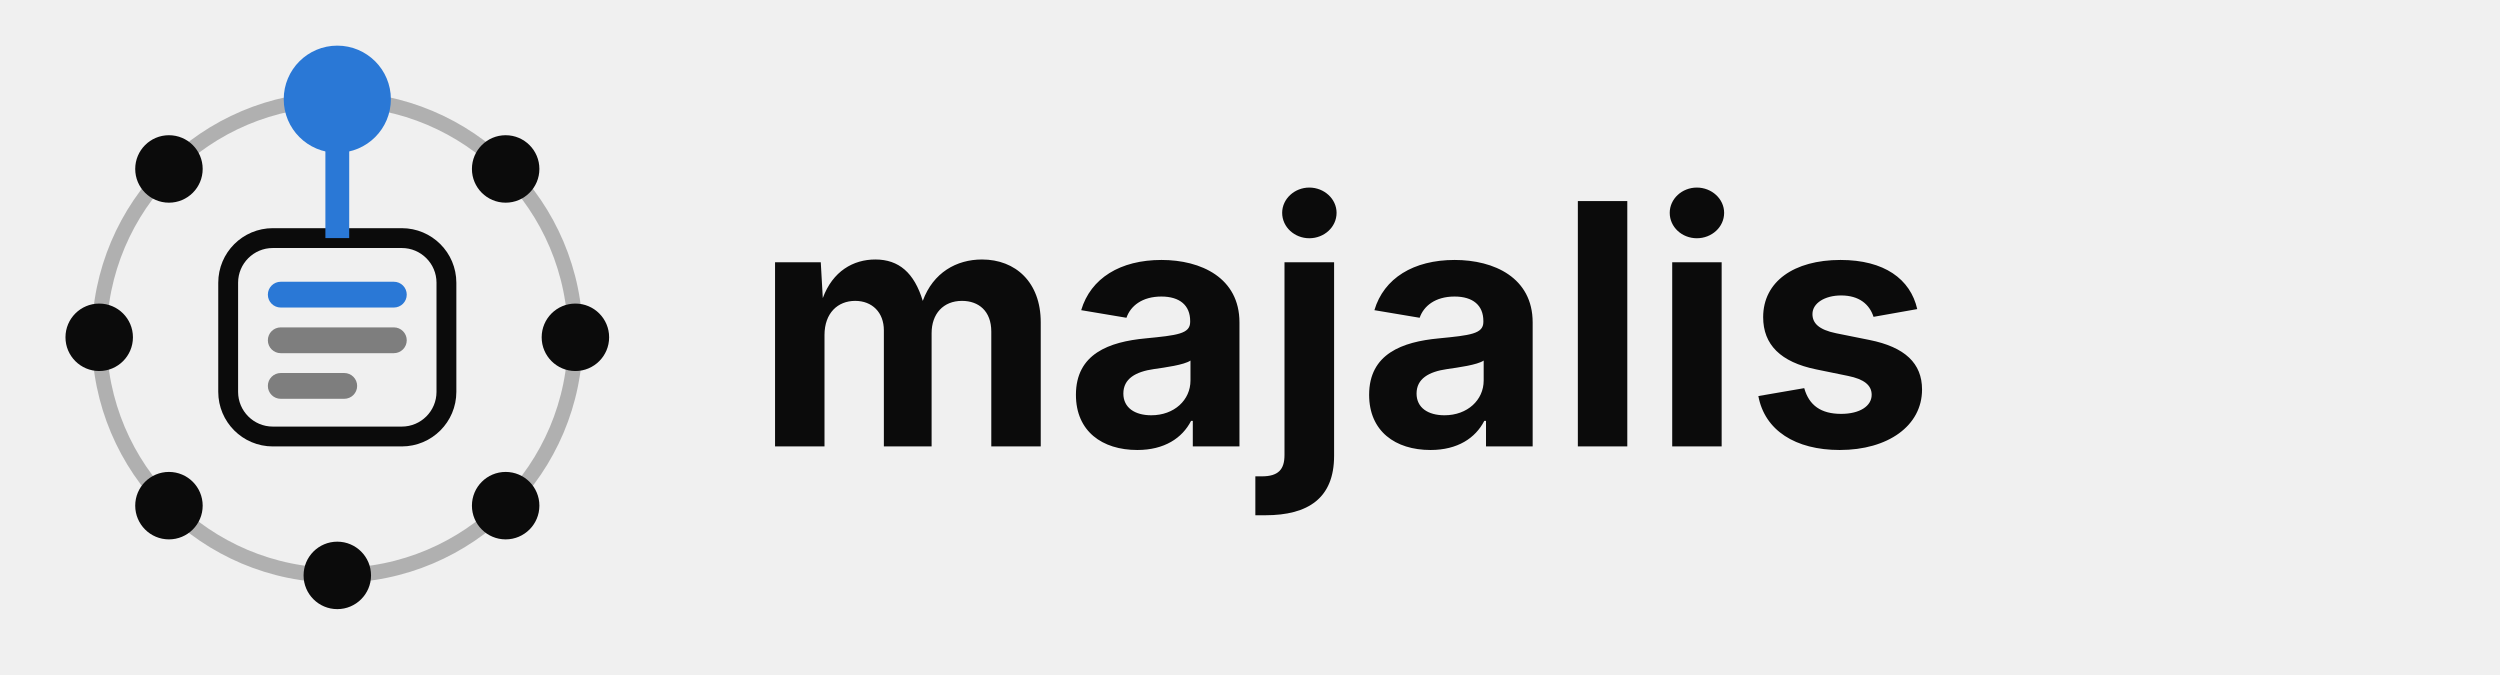
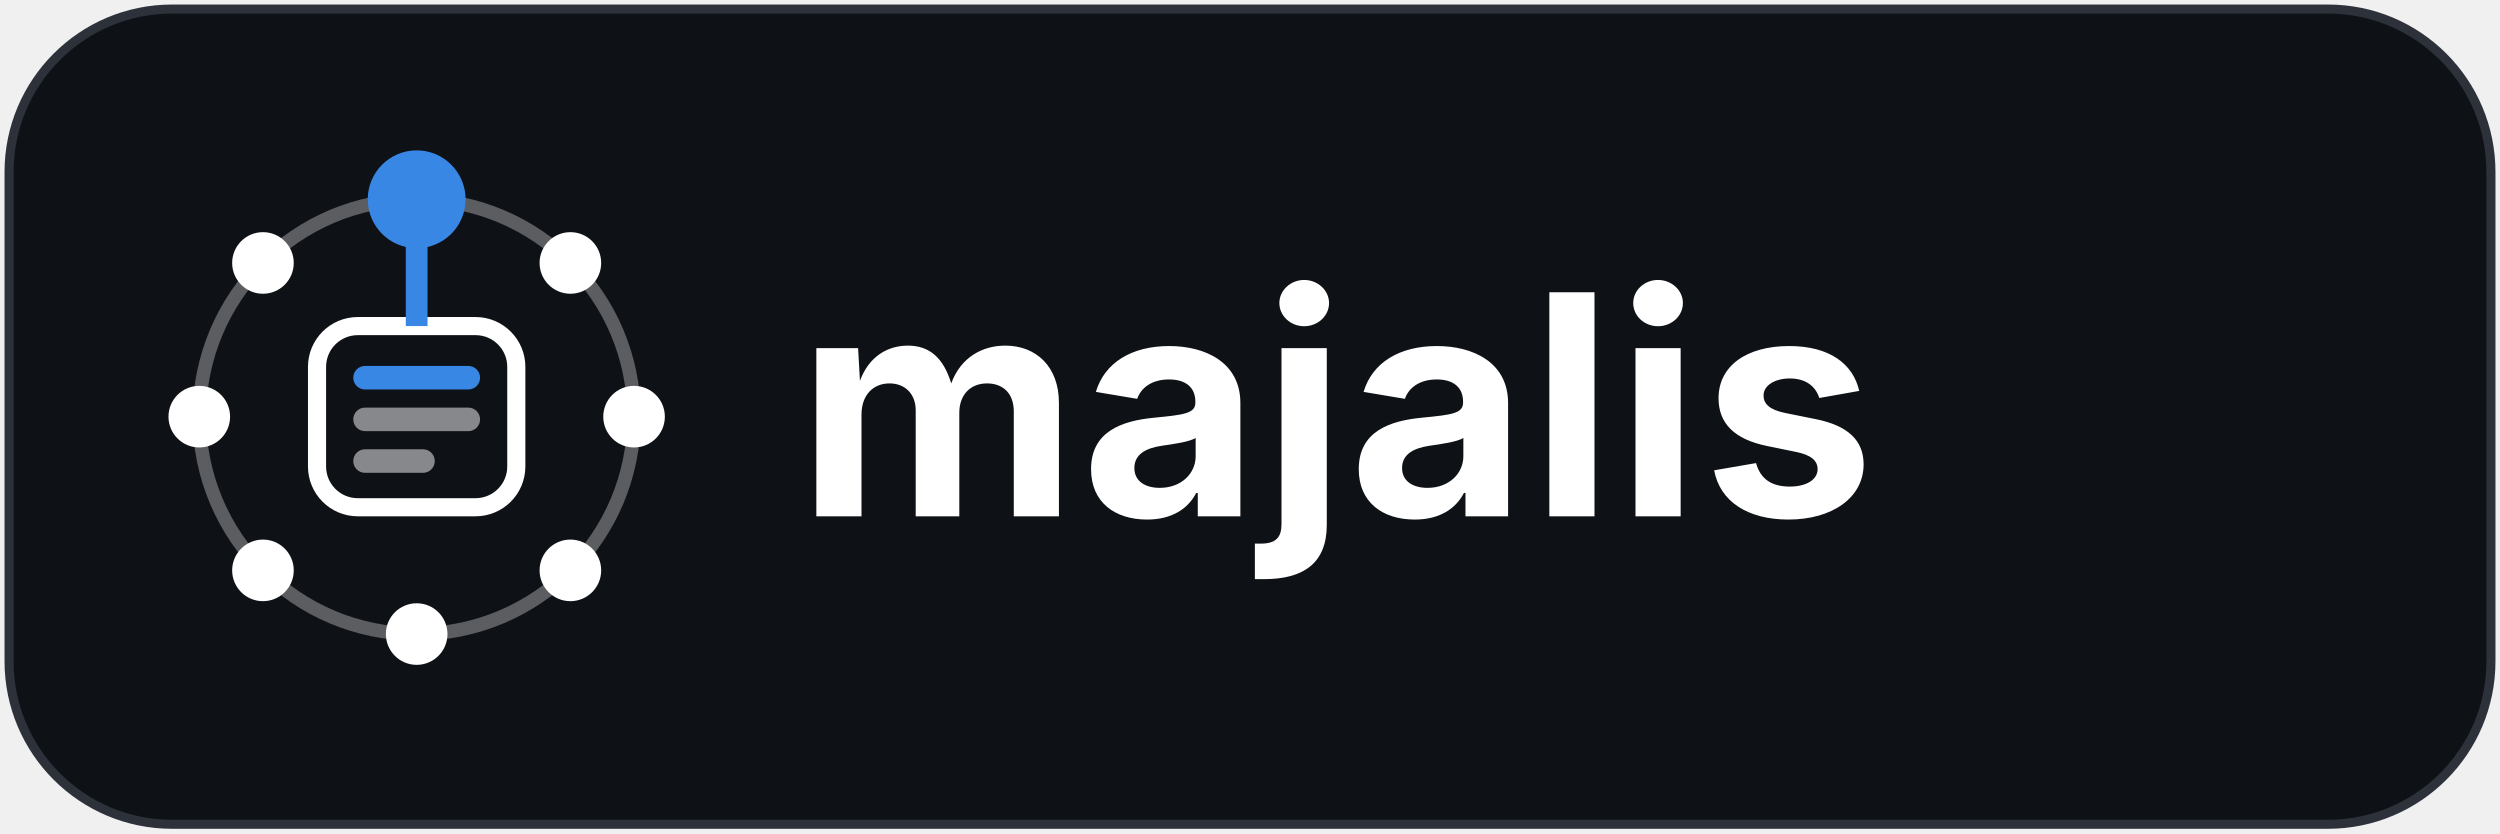
- <svg xmlns="http://www.w3.org/2000/svg" viewBox="0 0 252 68" width="252" height="68" role="img" aria-label="Majalis">
-   <g transform="translate(34,34)">
-     <circle cx="0" cy="0" r="24" fill="none" stroke="#0b0b0b" stroke-width="1.5" opacity="0.28" />
-     <rect x="-11" y="-10" width="22" height="20" rx="4.5" fill="none" stroke="#0b0b0b" stroke-width="2" />
-     <rect x="-7" y="-5.6" width="14" height="2.6" rx="1.3" fill="#2a78d6" />
-     <rect x="-7" y="-1" width="14" height="2.6" rx="1.3" fill="#0b0b0b" opacity="0.5" />
-     <rect x="-7" y="3.6" width="9" height="2.6" rx="1.3" fill="#0b0b0b" opacity="0.5" />
-     <line x1="0" y1="-24" x2="0" y2="-10" stroke="#2a78d6" stroke-width="2.4" />
-     <circle cx="16.97" cy="-16.97" r="3.4" fill="#0b0b0b" />
-     <circle cx="24" cy="0" r="3.4" fill="#0b0b0b" />
-     <circle cx="16.97" cy="16.97" r="3.4" fill="#0b0b0b" />
-     <circle cx="0" cy="24" r="3.4" fill="#0b0b0b" />
-     <circle cx="-16.97" cy="16.97" r="3.4" fill="#0b0b0b" />
-     <circle cx="-24" cy="0" r="3.4" fill="#0b0b0b" />
-     <circle cx="-16.97" cy="-16.97" r="3.4" fill="#0b0b0b" />
-     <circle cx="0" cy="-24" r="5.4" fill="#2a78d6" />
+ <svg xmlns="http://www.w3.org/2000/svg" viewBox="0 0 276 92" width="276" height="92" role="img" aria-label="Majalis">
+   <rect x="1" y="1" width="274" height="90" rx="18" fill="#0e1116" stroke="#2c313a" stroke-width="1" />
+   <g transform="translate(46,46)">
+     <circle cx="0" cy="0" r="24" fill="none" stroke="#ffffff" stroke-width="1.5" opacity="0.32" />
+     <rect x="-11" y="-10" width="22" height="20" rx="4.5" fill="none" stroke="#ffffff" stroke-width="2" />
+     <rect x="-7" y="-5.6" width="14" height="2.6" rx="1.3" fill="#3987e5" />
+     <rect x="-7" y="-1" width="14" height="2.6" rx="1.3" fill="#ffffff" opacity="0.5" />
+     <rect x="-7" y="3.6" width="9" height="2.6" rx="1.3" fill="#ffffff" opacity="0.5" />
+     <line x1="0" y1="-24" x2="0" y2="-10" stroke="#3987e5" stroke-width="2.4" />
+     <circle cx="16.97" cy="-16.97" r="3.4" fill="#ffffff" />
+     <circle cx="24" cy="0" r="3.4" fill="#ffffff" />
+     <circle cx="16.97" cy="16.97" r="3.4" fill="#ffffff" />
+     <circle cx="0" cy="24" r="3.4" fill="#ffffff" />
+     <circle cx="-16.97" cy="16.97" r="3.4" fill="#ffffff" />
+     <circle cx="-24" cy="0" r="3.4" fill="#ffffff" />
+     <circle cx="-16.97" cy="-16.97" r="3.4" fill="#ffffff" />
+     <circle cx="0" cy="-24" r="5.4" fill="#3987e5" />
  </g>
-   <text x="76" y="45" font-family="system-ui, -apple-system, 'Segoe UI', sans-serif" font-size="34" font-weight="650" letter-spacing="0.3" fill="#0b0b0b">majalis</text>
+   <text x="88" y="57" font-family="system-ui, -apple-system, 'Segoe UI', sans-serif" font-size="34" font-weight="650" letter-spacing="0.3" fill="#ffffff">majalis</text>
</svg>
